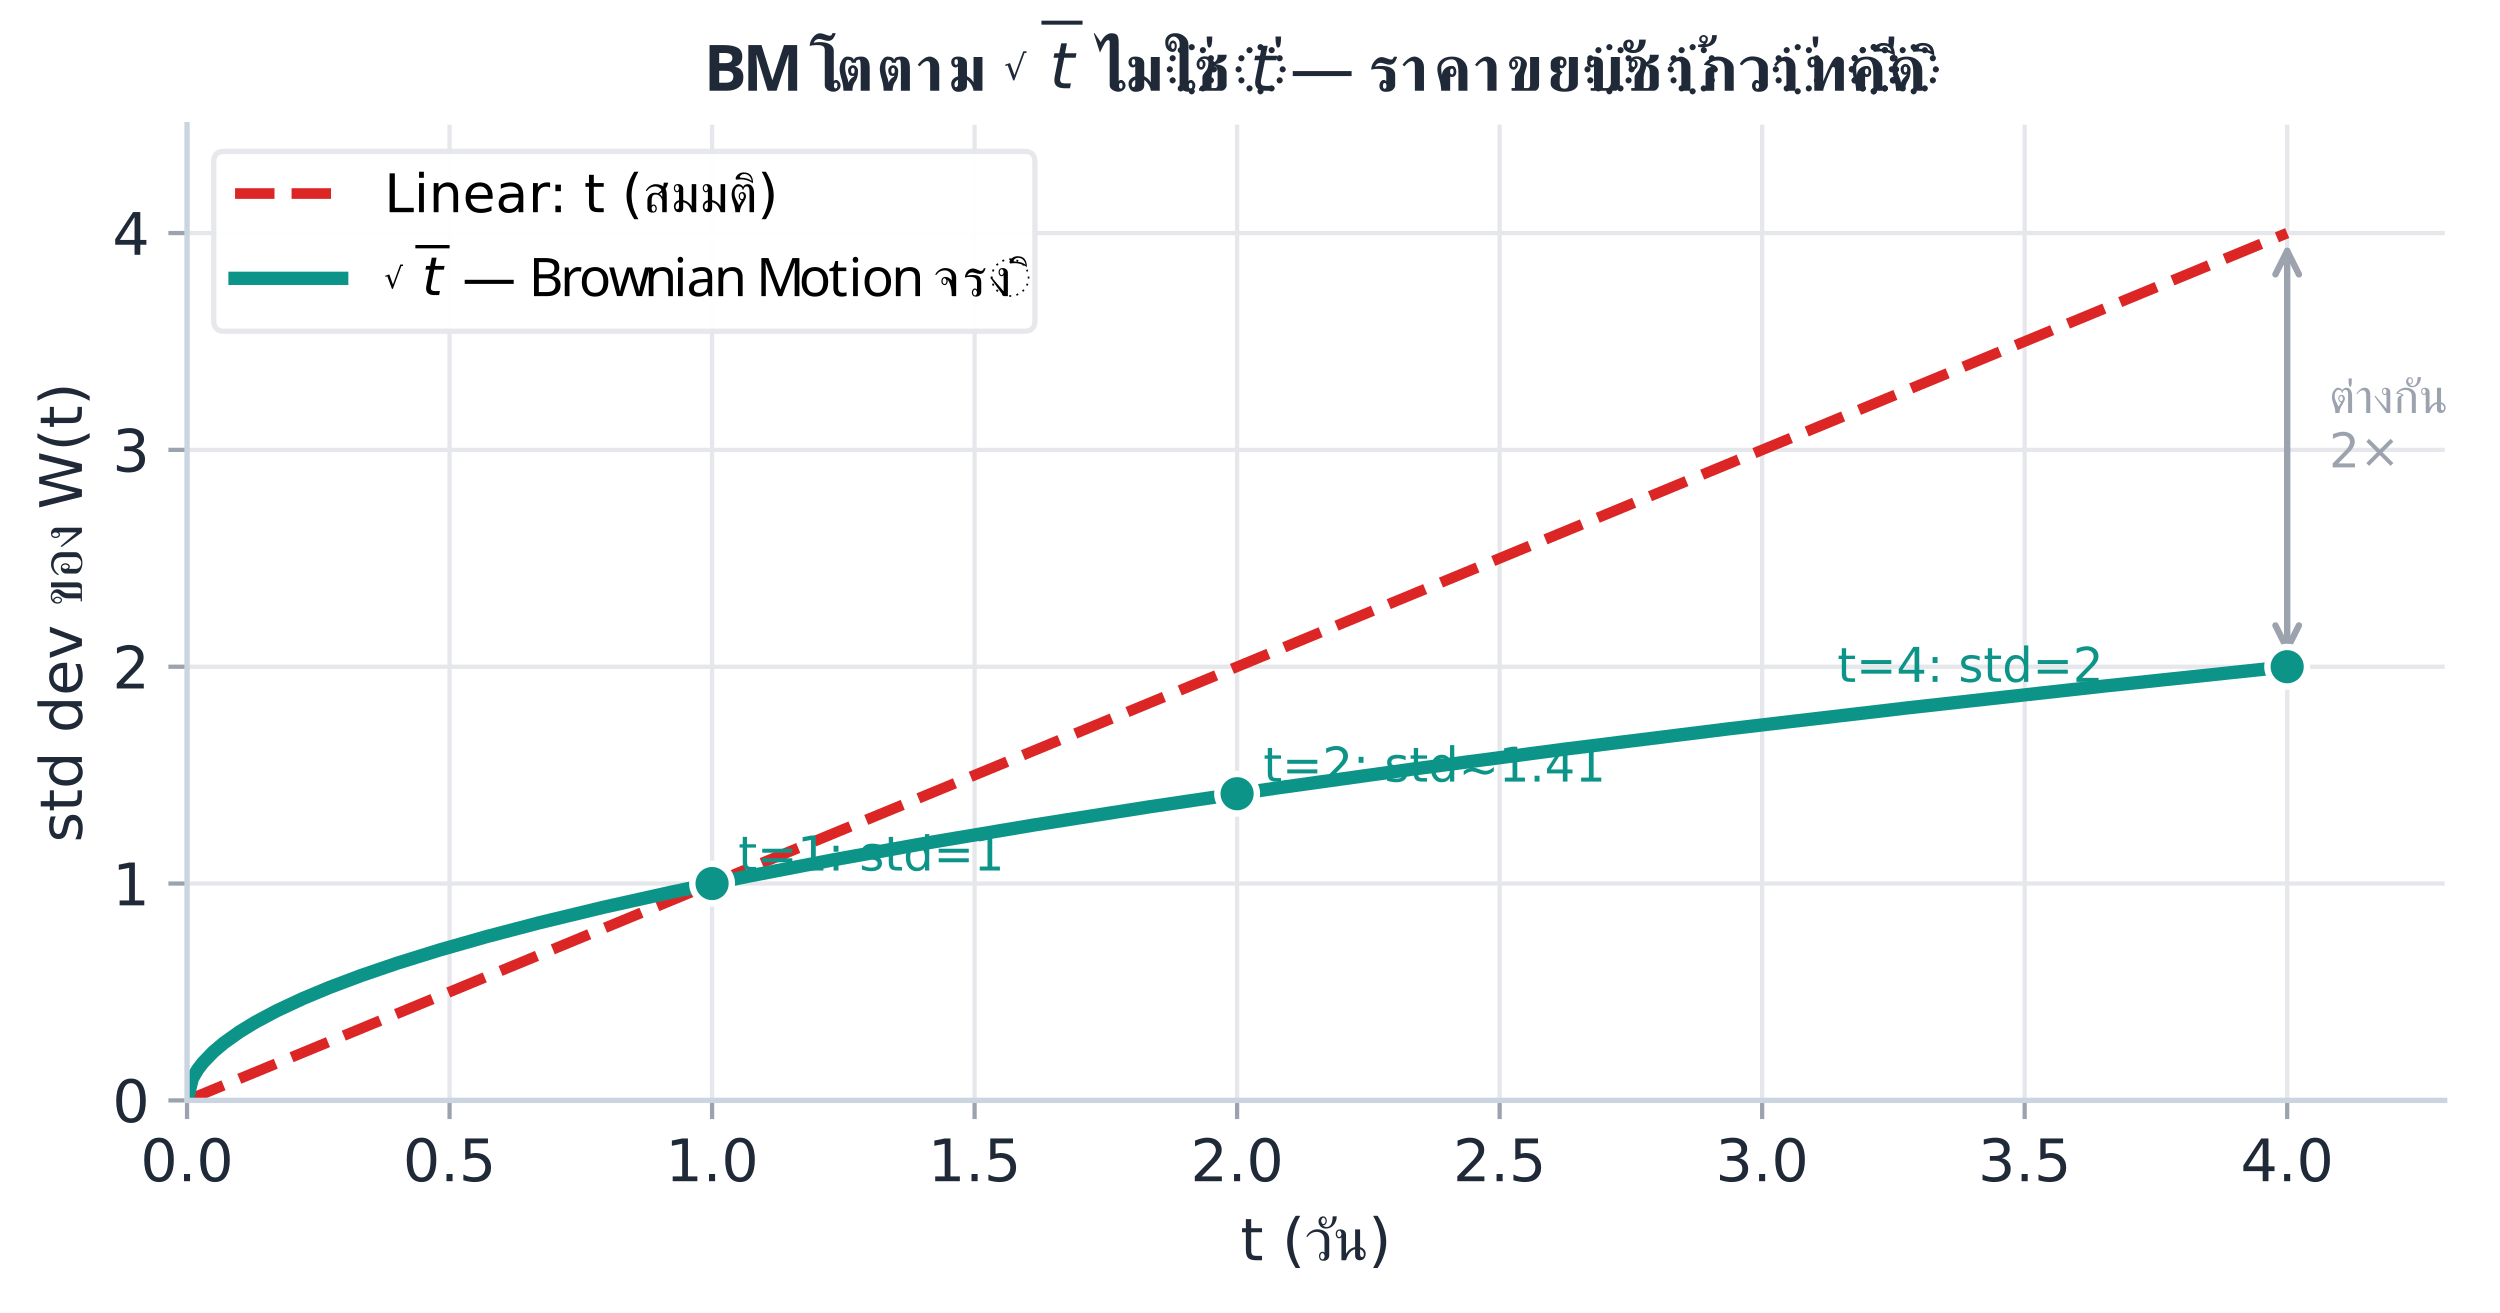
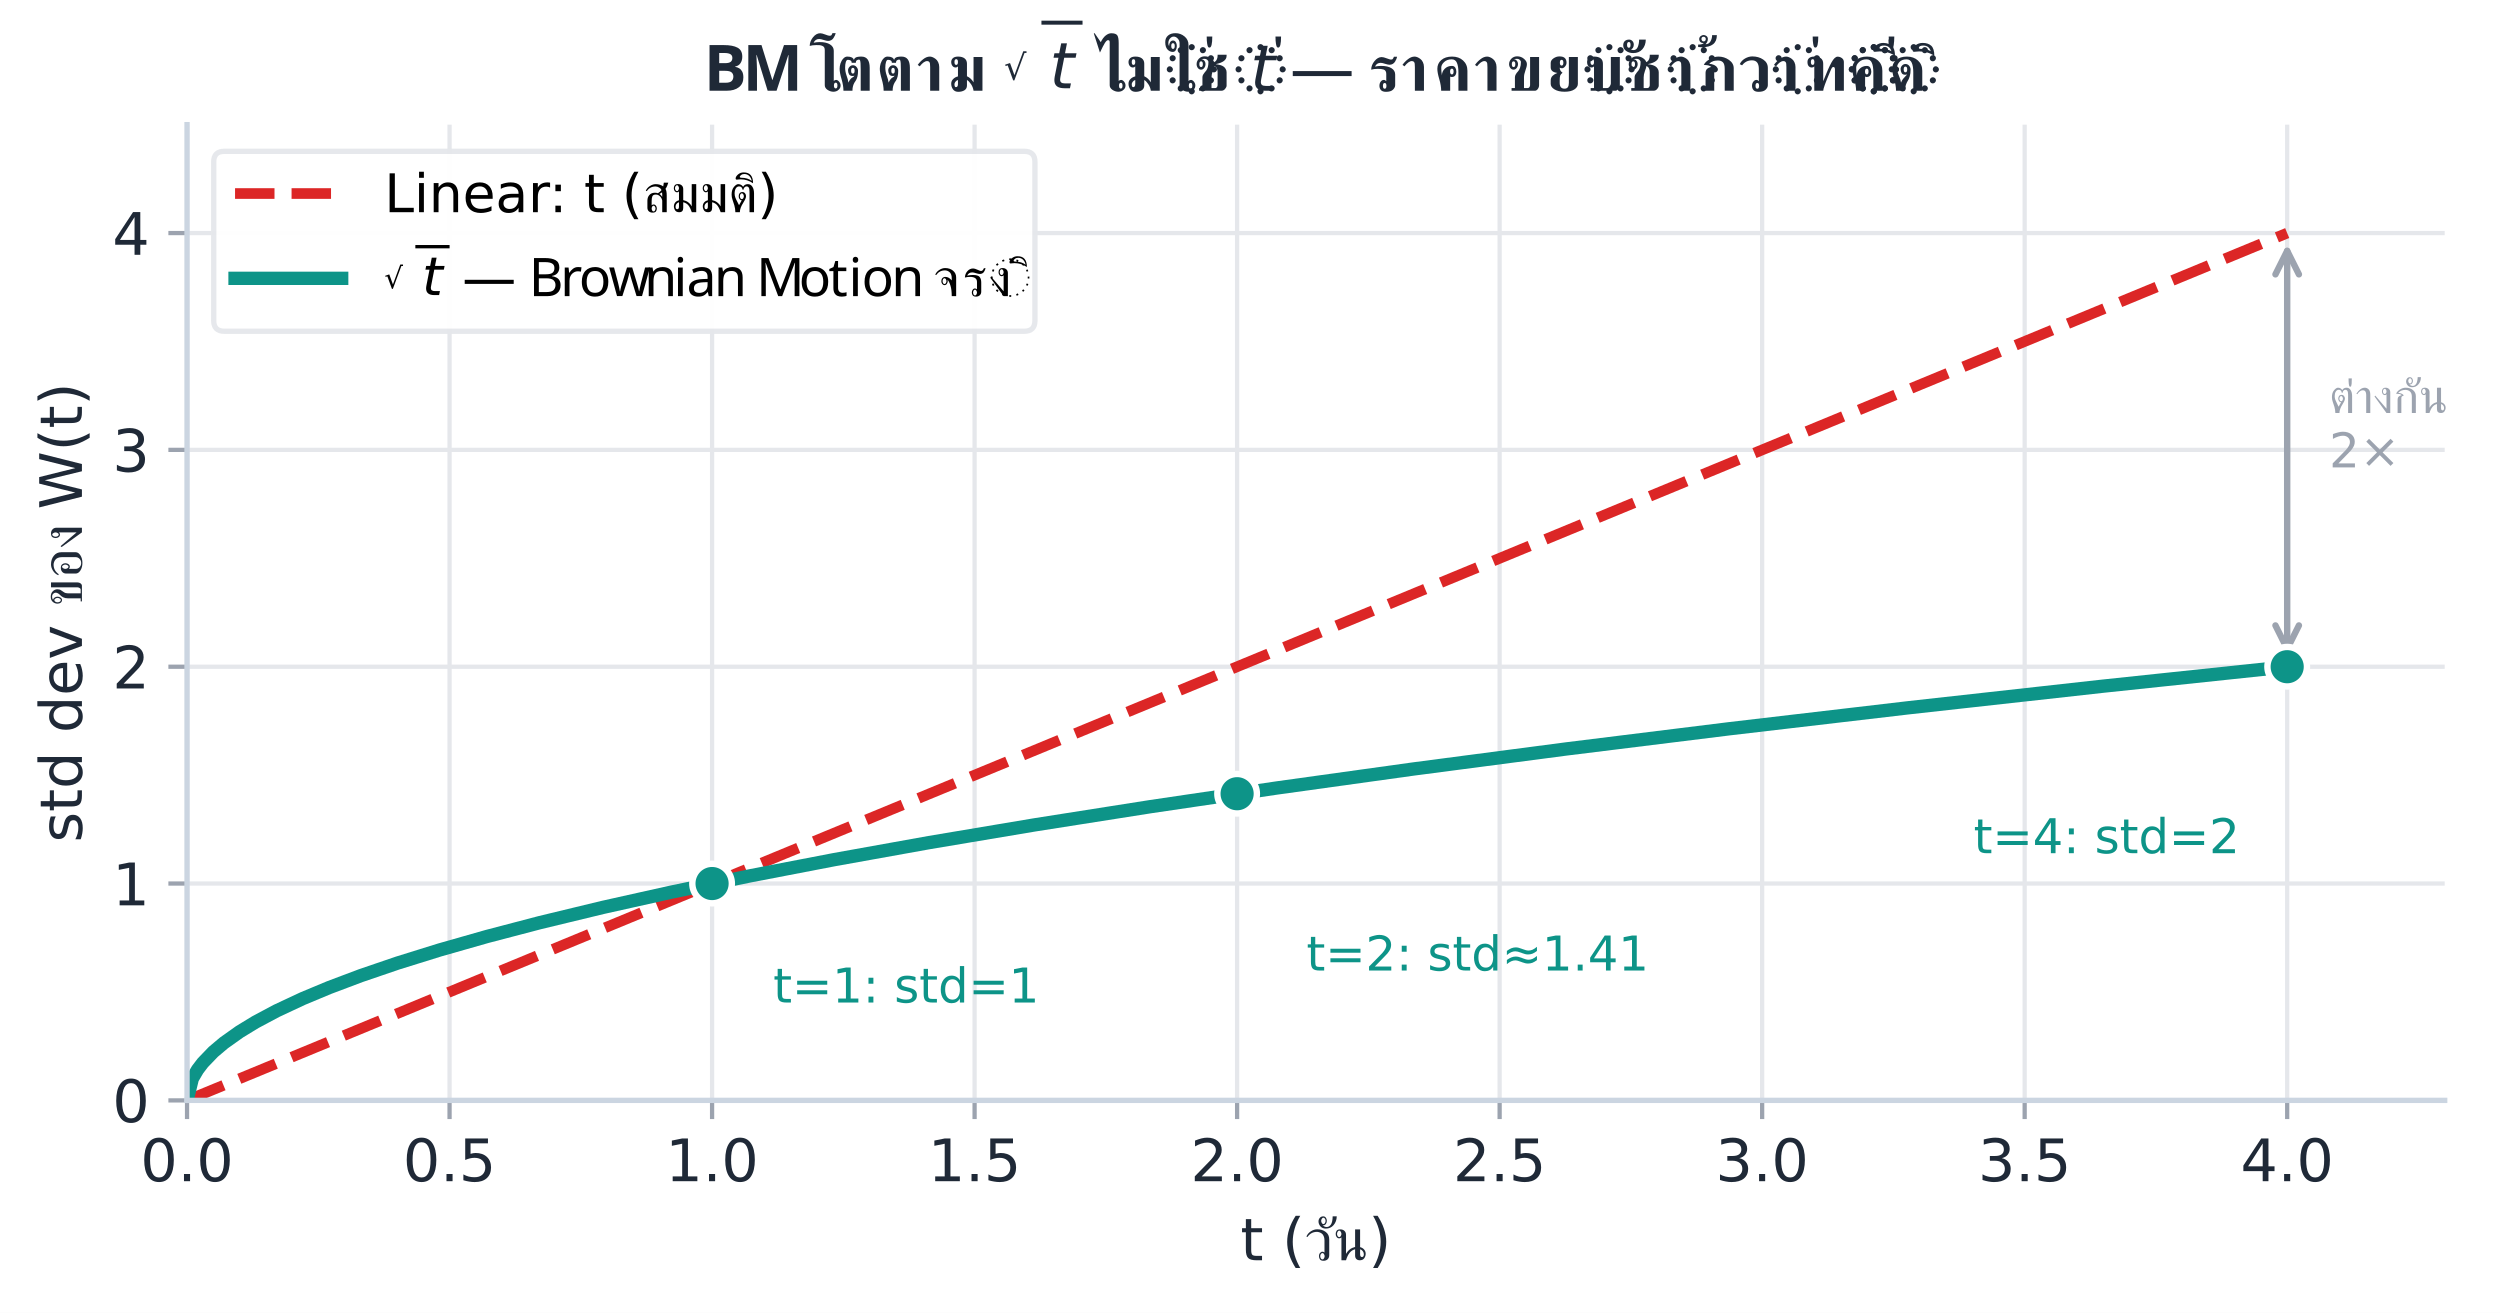
<svg xmlns="http://www.w3.org/2000/svg" xmlns:xlink="http://www.w3.org/1999/xlink" width="468.808pt" height="246.194pt" viewBox="0 0 468.808 246.194" version="1.1">
  <defs>
    <style type="text/css">*{stroke-linejoin: round; stroke-linecap: butt}</style>
  </defs>
  <g id="figure_1">
    <g id="patch_1">
      <path d="M 0 246.194  L 468.808 246.194  L 468.808 0  L 0 0  z " style="fill: #ffffff" />
    </g>
    <g id="axes_1">
      <g id="patch_2">
        <path d="M 35.075 206.345  L 458.437 206.345  L 458.437 23.376  L 35.075 23.376  z " style="fill: #ffffff" />
      </g>
      <g id="matplotlib.axis_1">
        <g id="xtick_1">
          <g id="line2d_1">
            <path d="M 35.075 206.345  L 35.075 23.376  " clip-path="url(#p2c9f720d89)" style="fill: none; stroke: #e5e7eb; stroke-width: 0.8; stroke-linecap: square" />
          </g>
          <g id="line2d_2">
            <defs>
              <path id="mcdb5334241" d="M 0 0  L 0 3.5  " style="stroke: #9ca3af; stroke-width: 0.8" />
            </defs>
            <g>
              <use xlink:href="#mcdb5334241" x="35.075" y="206.345" style="fill: #9ca3af; stroke: #9ca3af; stroke-width: 0.8" />
            </g>
          </g>
          <g id="text_1">
            <text style="font-size: 11px; font-family: 'Sarabun', 'DejaVu Sans'; text-anchor: middle; fill: #1f2937" x="35.075" y="221.507" transform="rotate(-0 35.07469 221.5071)">0.0</text>
          </g>
        </g>
        <g id="xtick_2">
          <g id="line2d_3">
            <path d="M 84.303 206.345  L 84.303 23.376  " clip-path="url(#p2c9f720d89)" style="fill: none; stroke: #e5e7eb; stroke-width: 0.8; stroke-linecap: square" />
          </g>
          <g id="line2d_4">
            <g>
              <use xlink:href="#mcdb5334241" x="84.303" y="206.345" style="fill: #9ca3af; stroke: #9ca3af; stroke-width: 0.8" />
            </g>
          </g>
          <g id="text_2">
            <text style="font-size: 11px; font-family: 'Sarabun', 'DejaVu Sans'; text-anchor: middle; fill: #1f2937" x="84.303" y="221.507" transform="rotate(-0 84.30286 221.5071)">0.5</text>
          </g>
        </g>
        <g id="xtick_3">
          <g id="line2d_5">
            <path d="M 133.531 206.345  L 133.531 23.376  " clip-path="url(#p2c9f720d89)" style="fill: none; stroke: #e5e7eb; stroke-width: 0.8; stroke-linecap: square" />
          </g>
          <g id="line2d_6">
            <g>
              <use xlink:href="#mcdb5334241" x="133.531" y="206.345" style="fill: #9ca3af; stroke: #9ca3af; stroke-width: 0.8" />
            </g>
          </g>
          <g id="text_3">
            <text style="font-size: 11px; font-family: 'Sarabun', 'DejaVu Sans'; text-anchor: middle; fill: #1f2937" x="133.531" y="221.507" transform="rotate(-0 133.531 221.5071)">1.0</text>
          </g>
        </g>
        <g id="xtick_4">
          <g id="line2d_7">
            <path d="M 182.759 206.345  L 182.759 23.376  " clip-path="url(#p2c9f720d89)" style="fill: none; stroke: #e5e7eb; stroke-width: 0.8; stroke-linecap: square" />
          </g>
          <g id="line2d_8">
            <g>
              <use xlink:href="#mcdb5334241" x="182.759" y="206.345" style="fill: #9ca3af; stroke: #9ca3af; stroke-width: 0.8" />
            </g>
          </g>
          <g id="text_4">
            <text style="font-size: 11px; font-family: 'Sarabun', 'DejaVu Sans'; text-anchor: middle; fill: #1f2937" x="182.759" y="221.507" transform="rotate(-0 182.7592 221.5071)">1.5</text>
          </g>
        </g>
        <g id="xtick_5">
          <g id="line2d_9">
            <path d="M 231.987 206.345  L 231.987 23.376  " clip-path="url(#p2c9f720d89)" style="fill: none; stroke: #e5e7eb; stroke-width: 0.8; stroke-linecap: square" />
          </g>
          <g id="line2d_10">
            <g>
              <use xlink:href="#mcdb5334241" x="231.987" y="206.345" style="fill: #9ca3af; stroke: #9ca3af; stroke-width: 0.8" />
            </g>
          </g>
          <g id="text_5">
            <text style="font-size: 11px; font-family: 'Sarabun', 'DejaVu Sans'; text-anchor: middle; fill: #1f2937" x="231.987" y="221.507" transform="rotate(-0 231.9874 221.5071)">2.0</text>
          </g>
        </g>
        <g id="xtick_6">
          <g id="line2d_11">
            <path d="M 281.216 206.345  L 281.216 23.376  " clip-path="url(#p2c9f720d89)" style="fill: none; stroke: #e5e7eb; stroke-width: 0.8; stroke-linecap: square" />
          </g>
          <g id="line2d_12">
            <g>
              <use xlink:href="#mcdb5334241" x="281.216" y="206.345" style="fill: #9ca3af; stroke: #9ca3af; stroke-width: 0.8" />
            </g>
          </g>
          <g id="text_6">
            <text style="font-size: 11px; font-family: 'Sarabun', 'DejaVu Sans'; text-anchor: middle; fill: #1f2937" x="281.216" y="221.507" transform="rotate(-0 281.2156 221.5071)">2.5</text>
          </g>
        </g>
        <g id="xtick_7">
          <g id="line2d_13">
            <path d="M 330.444 206.345  L 330.444 23.376  " clip-path="url(#p2c9f720d89)" style="fill: none; stroke: #e5e7eb; stroke-width: 0.8; stroke-linecap: square" />
          </g>
          <g id="line2d_14">
            <g>
              <use xlink:href="#mcdb5334241" x="330.444" y="206.345" style="fill: #9ca3af; stroke: #9ca3af; stroke-width: 0.8" />
            </g>
          </g>
          <g id="text_7">
            <text style="font-size: 11px; font-family: 'Sarabun', 'DejaVu Sans'; text-anchor: middle; fill: #1f2937" x="330.444" y="221.507" transform="rotate(-0 330.4437 221.5071)">3.0</text>
          </g>
        </g>
        <g id="xtick_8">
          <g id="line2d_15">
            <path d="M 379.672 206.345  L 379.672 23.376  " clip-path="url(#p2c9f720d89)" style="fill: none; stroke: #e5e7eb; stroke-width: 0.8; stroke-linecap: square" />
          </g>
          <g id="line2d_16">
            <g>
              <use xlink:href="#mcdb5334241" x="379.672" y="206.345" style="fill: #9ca3af; stroke: #9ca3af; stroke-width: 0.8" />
            </g>
          </g>
          <g id="text_8">
            <text style="font-size: 11px; font-family: 'Sarabun', 'DejaVu Sans'; text-anchor: middle; fill: #1f2937" x="379.672" y="221.507" transform="rotate(-0 379.6719 221.5071)">3.5</text>
          </g>
        </g>
        <g id="xtick_9">
          <g id="line2d_17">
            <path d="M 428.9 206.345  L 428.9 23.376  " clip-path="url(#p2c9f720d89)" style="fill: none; stroke: #e5e7eb; stroke-width: 0.8; stroke-linecap: square" />
          </g>
          <g id="line2d_18">
            <g>
              <use xlink:href="#mcdb5334241" x="428.9" y="206.345" style="fill: #9ca3af; stroke: #9ca3af; stroke-width: 0.8" />
            </g>
          </g>
          <g id="text_9">
            <text style="font-size: 11px; font-family: 'Sarabun', 'DejaVu Sans'; text-anchor: middle; fill: #1f2937" x="428.9" y="221.507" transform="rotate(-0 428.9001 221.5071)">4.0</text>
          </g>
        </g>
        <g id="text_10">
          <text style="font-size: 11px; font-family: 'Sarabun', 'DejaVu Sans'; text-anchor: middle; fill: #1f2937" x="246.756" y="236.332" transform="rotate(-0 246.7558 236.3317)">t (วัน)</text>
        </g>
      </g>
      <g id="matplotlib.axis_2">
        <g id="ytick_1">
          <g id="line2d_19">
            <path d="M 35.075 206.345  L 458.437 206.345  " clip-path="url(#p2c9f720d89)" style="fill: none; stroke: #e5e7eb; stroke-width: 0.8; stroke-linecap: square" />
          </g>
          <g id="line2d_20">
            <defs>
              <path id="mf34e1c91aa" d="M 0 0  L -3.5 0  " style="stroke: #9ca3af; stroke-width: 0.8" />
            </defs>
            <g>
              <use xlink:href="#mf34e1c91aa" x="35.075" y="206.345" style="fill: #9ca3af; stroke: #9ca3af; stroke-width: 0.8" />
            </g>
          </g>
          <g id="text_11">
            <text style="font-size: 11px; font-family: 'Sarabun', 'DejaVu Sans'; text-anchor: end; fill: #1f2937" x="28.075" y="210.426" transform="rotate(-0 28.07469 210.4259)">0</text>
          </g>
        </g>
        <g id="ytick_2">
          <g id="line2d_21">
            <path d="M 35.075 165.685  L 458.437 165.685  " clip-path="url(#p2c9f720d89)" style="fill: none; stroke: #e5e7eb; stroke-width: 0.8; stroke-linecap: square" />
          </g>
          <g id="line2d_22">
            <g>
              <use xlink:href="#mf34e1c91aa" x="35.075" y="165.685" style="fill: #9ca3af; stroke: #9ca3af; stroke-width: 0.8" />
            </g>
          </g>
          <g id="text_12">
            <text style="font-size: 11px; font-family: 'Sarabun', 'DejaVu Sans'; text-anchor: end; fill: #1f2937" x="28.075" y="169.766" transform="rotate(-0 28.07469 169.7661)">1</text>
          </g>
        </g>
        <g id="ytick_3">
          <g id="line2d_23">
            <path d="M 35.075 125.025  L 458.437 125.025  " clip-path="url(#p2c9f720d89)" style="fill: none; stroke: #e5e7eb; stroke-width: 0.8; stroke-linecap: square" />
          </g>
          <g id="line2d_24">
            <g>
              <use xlink:href="#mf34e1c91aa" x="35.075" y="125.025" style="fill: #9ca3af; stroke: #9ca3af; stroke-width: 0.8" />
            </g>
          </g>
          <g id="text_13">
            <text style="font-size: 11px; font-family: 'Sarabun', 'DejaVu Sans'; text-anchor: end; fill: #1f2937" x="28.075" y="129.106" transform="rotate(-0 28.07469 129.1063)">2</text>
          </g>
        </g>
        <g id="ytick_4">
          <g id="line2d_25">
            <path d="M 35.075 84.365  L 458.437 84.365  " clip-path="url(#p2c9f720d89)" style="fill: none; stroke: #e5e7eb; stroke-width: 0.8; stroke-linecap: square" />
          </g>
          <g id="line2d_26">
            <g>
              <use xlink:href="#mf34e1c91aa" x="35.075" y="84.365" style="fill: #9ca3af; stroke: #9ca3af; stroke-width: 0.8" />
            </g>
          </g>
          <g id="text_14">
            <text style="font-size: 11px; font-family: 'Sarabun', 'DejaVu Sans'; text-anchor: end; fill: #1f2937" x="28.075" y="88.446" transform="rotate(-0 28.07469 88.44649)">3</text>
          </g>
        </g>
        <g id="ytick_5">
          <g id="line2d_27">
            <path d="M 35.075 43.706  L 458.437 43.706  " clip-path="url(#p2c9f720d89)" style="fill: none; stroke: #e5e7eb; stroke-width: 0.8; stroke-linecap: square" />
          </g>
          <g id="line2d_28">
            <g>
              <use xlink:href="#mf34e1c91aa" x="35.075" y="43.706" style="fill: #9ca3af; stroke: #9ca3af; stroke-width: 0.8" />
            </g>
          </g>
          <g id="text_15">
            <text style="font-size: 11px; font-family: 'Sarabun', 'DejaVu Sans'; text-anchor: end; fill: #1f2937" x="28.075" y="47.787" transform="rotate(-0 28.07469 47.7867)">4</text>
          </g>
        </g>
        <g id="text_16">
          <text style="font-size: 11px; font-family: 'Sarabun', 'DejaVu Sans'; text-anchor: middle; fill: #1f2937" x="15.362" y="114.86" transform="rotate(-90 15.36234 114.8602)">std dev ของ W(t)</text>
        </g>
      </g>
      <g id="line2d_29">
        <path d="M 35.075 206.345  L 428.9 43.706  L 428.9 43.706  " clip-path="url(#p2c9f720d89)" style="fill: none; stroke-dasharray: 7.4,3.2; stroke-dashoffset: 0; stroke: #dc2626; stroke-width: 2" />
      </g>
      <g id="line2d_30">
        <path d="M 35.075 206.345  L 36.062 202.274  L 37.049 200.587  L 38.036 199.293  L 40.01 197.242  L 41.984 195.574  L 44.945 193.471  L 47.906 191.666  L 51.854 189.559  L 56.789 187.25  L 61.725 185.191  L 67.647 182.958  L 74.556 180.597  L 82.452 178.14  L 91.335 175.609  L 101.206 173.022  L 113.05 170.16  L 125.882 167.296  L 140.687 164.233  L 156.48 161.194  L 174.246 158.003  L 193.987 154.689  L 215.701 151.272  L 239.39 147.772  L 265.053 144.203  L 293.677 140.449  L 324.275 136.659  L 357.834 132.727  L 394.354 128.674  L 428.9 125.025  L 428.9 125.025  " clip-path="url(#p2c9f720d89)" style="fill: none; stroke: #0d9488; stroke-width: 2.5; stroke-linecap: square" />
      </g>
      <g id="patch_3">
        <path d="M 35.075 206.345  L 35.075 23.376  " style="fill: none; stroke: #cbd5e1; stroke-linejoin: miter; stroke-linecap: square" />
      </g>
      <g id="patch_4">
        <path d="M 35.075 206.345  L 458.437 206.345  " style="fill: none; stroke: #cbd5e1; stroke-linejoin: miter; stroke-linecap: square" />
      </g>
      <g id="patch_5">
        <path d="M 428.9 121.683  Q 428.9 84.365 428.9 47.047  " style="fill: none; stroke: #9ca3af; stroke-width: 1.2; stroke-linecap: round" />
        <path d="M 431.1 117.283  L 428.9 121.683  L 426.7 117.283  " style="fill: none; stroke: #9ca3af; stroke-width: 1.2; stroke-linecap: round" />
        <path d="M 426.7 51.447  L 428.9 47.047  L 431.1 51.447  " style="fill: none; stroke: #9ca3af; stroke-width: 1.2; stroke-linecap: round" />
      </g>
      <g id="text_17">
        <text style="font-size: 9px; font-family: 'Sarabun', 'DejaVu Sans'; fill: #9ca3af" transform="translate(436.7766 77.45323)">ต่างกัน</text>
        <text style="font-size: 9px; font-family: 'Sarabun', 'DejaVu Sans'; fill: #9ca3af" transform="translate(436.7766 87.64545)">2×</text>
      </g>
      <g id="text_18">
-         <text style="font-size: 9px; font-family: 'Sarabun', 'DejaVu Sans'; text-anchor: start; fill: #0d9488" x="138.454" y="163.245" transform="rotate(-0 138.4539 163.2453)">t=1: std=1</text>
+         <text style="font-size: 9px; font-family: 'Sarabun', 'DejaVu Sans'; text-anchor: start; fill: #0d9488" x="145" y="188" transform="rotate(-0 145 188)">t=1: std=1</text>
      </g>
      <g id="text_19">
-         <text style="font-size: 9px; font-family: 'Sarabun', 'DejaVu Sans'; text-anchor: start; fill: #0d9488" x="236.91" y="146.575" transform="rotate(-0 236.9102 146.5748)">t=2: std≈1.41</text>
+         <text style="font-size: 9px; font-family: 'Sarabun', 'DejaVu Sans'; text-anchor: start; fill: #0d9488" x="245" y="182" transform="rotate(-0 245 182)">t=2: std≈1.41</text>
      </g>
      <g id="text_20">
-         <text style="font-size: 9px; font-family: 'Sarabun', 'DejaVu Sans'; text-anchor: end; fill: #0d9488" x="394.44" y="127.871" transform="rotate(-0 394.4404 127.8713)">t=4: std=2</text>
+         <text style="font-size: 9px; font-family: 'Sarabun', 'DejaVu Sans'; text-anchor: end; fill: #0d9488" x="420" y="160" transform="rotate(-0 420 160)">t=4: std=2</text>
      </g>
      <g id="text_21">
        <g style="fill: #1f2937" transform="translate(131.9758 17.37562)">
          <text>
            <tspan x="0" y="-0.358" style="font-weight: 700; font-size: 12px; font-family: 'Sarabun'; fill: #1f2937">B</tspan>
            <tspan x="7.272" y="-0.358" style="font-weight: 700; font-size: 12px; font-family: 'Sarabun'; fill: #1f2937">M</tspan>
            <tspan x="17.064" y="-0.358" style="font-weight: 700; font-size: 12px; font-family: 'Sarabun'; fill: #1f2937"> </tspan>
            <tspan x="19.86" y="-0.358" style="font-weight: 700; font-size: 12px; font-family: 'Sarabun'; fill: #1f2937">โ</tspan>
            <tspan x="24.768" y="-0.358" style="font-weight: 700; font-size: 12px; font-family: 'Sarabun'; fill: #1f2937">ต</tspan>
            <tspan x="32.304" y="-0.358" style="font-weight: 700; font-size: 12px; font-family: 'Sarabun'; fill: #1f2937">ต</tspan>
            <tspan x="39.84" y="-0.358" style="font-weight: 700; font-size: 12px; font-family: 'Sarabun'; fill: #1f2937">า</tspan>
            <tspan x="45.96" y="-0.358" style="font-weight: 700; font-size: 12px; font-family: 'Sarabun'; fill: #1f2937">ม</tspan>
            <tspan x="53.52" y="-0.358" style="font-weight: 700; font-size: 12px; font-family: 'Sarabun'; fill: #1f2937"> </tspan>
            <tspan x="71.024" y="-0.358" style="font-weight: 700; font-size: 12px; font-family: 'Sarabun'; fill: #1f2937"> </tspan>
            <tspan x="73.82" y="-0.358" style="font-weight: 700; font-size: 12px; font-family: 'Sarabun'; fill: #1f2937">ไ</tspan>
            <tspan x="79.208" y="-0.358" style="font-weight: 700; font-size: 12px; font-family: 'Sarabun'; fill: #1f2937">ม</tspan>
            <tspan x="86.768" y="-0.358" style="font-weight: 700; font-size: 12px; font-family: 'Sarabun'; fill: #1f2937">ใ</tspan>
            <tspan x="86.768" y="-0.358" style="font-weight: 700; font-size: 12px; font-family: 'Sarabun'; fill: #1f2937">่</tspan>
            <tspan x="91.868" y="-0.358" style="font-weight: 700; font-size: 12px; font-family: 'Sarabun'; fill: #1f2937">ช</tspan>
            <tspan x="99.668" y="-0.358" style="font-weight: 700; font-size: 12px; font-family: 'Sarabun'; fill: #1f2937"> </tspan>
            <tspan x="99.668" y="-0.358" style="font-weight: 700; font-size: 12px; font-family: 'Sarabun'; fill: #1f2937">่</tspan>
            <tspan x="107.169" y="-0.358" style="font-weight: 700; font-size: 12px; font-family: 'Sarabun'; fill: #1f2937"> </tspan>
            <tspan x="121.965" y="-0.358" style="font-weight: 700; font-size: 12px; font-family: 'Sarabun'; fill: #1f2937"> </tspan>
            <tspan x="124.761" y="-0.358" style="font-weight: 700; font-size: 12px; font-family: 'Sarabun'; fill: #1f2937">ร</tspan>
            <tspan x="130.737" y="-0.358" style="font-weight: 700; font-size: 12px; font-family: 'Sarabun'; fill: #1f2937">า</tspan>
            <tspan x="136.857" y="-0.358" style="font-weight: 700; font-size: 12px; font-family: 'Sarabun'; fill: #1f2937">ค</tspan>
            <tspan x="144.345" y="-0.358" style="font-weight: 700; font-size: 12px; font-family: 'Sarabun'; fill: #1f2937">า</tspan>
            <tspan x="150.465" y="-0.358" style="font-weight: 700; font-size: 12px; font-family: 'Sarabun'; fill: #1f2937">ข</tspan>
            <tspan x="158.049" y="-0.358" style="font-weight: 700; font-size: 12px; font-family: 'Sarabun'; fill: #1f2937">ย</tspan>
            <tspan x="165.093" y="-0.358" style="font-weight: 700; font-size: 12px; font-family: 'Sarabun'; fill: #1f2937">บ</tspan>
            <tspan x="165.093" y="-0.358" style="font-weight: 700; font-size: 12px; font-family: 'Sarabun'; fill: #1f2937">ั</tspan>
            <tspan x="172.905" y="-0.358" style="font-weight: 700; font-size: 12px; font-family: 'Sarabun'; fill: #1f2937">ช</tspan>
            <tspan x="180.705" y="-0.358" style="font-weight: 700; font-size: 12px; font-family: 'Sarabun'; fill: #1f2937">า</tspan>
            <tspan x="180.705" y="-0.358" style="font-weight: 700; font-size: 12px; font-family: 'Sarabun'; fill: #1f2937">้</tspan>
            <tspan x="186.825" y="-0.358" style="font-weight: 700; font-size: 12px; font-family: 'Sarabun'; fill: #1f2937">ก</tspan>
            <tspan x="193.989" y="-0.358" style="font-weight: 700; font-size: 12px; font-family: 'Sarabun'; fill: #1f2937">ว</tspan>
            <tspan x="200.408" y="-0.358" style="font-weight: 700; font-size: 12px; font-family: 'Sarabun'; fill: #1f2937">า</tspan>
            <tspan x="200.408" y="-0.358" style="font-weight: 700; font-size: 12px; font-family: 'Sarabun'; fill: #1f2937">่</tspan>
            <tspan x="206.528" y="-0.358" style="font-weight: 700; font-size: 12px; font-family: 'Sarabun'; fill: #1f2937">ท</tspan>
            <tspan x="214.664" y="-0.358" style="font-weight: 700; font-size: 12px; font-family: 'Sarabun'; fill: #1f2937">ค</tspan>
            <tspan x="214.664" y="-0.358" style="font-weight: 700; font-size: 12px; font-family: 'Sarabun'; fill: #1f2937">ี</tspan>
            <tspan x="214.664" y="-0.358" style="font-weight: 700; font-size: 12px; font-family: 'Sarabun'; fill: #1f2937">่</tspan>
            <tspan x="222.152" y="-0.358" style="font-weight: 700; font-size: 12px; font-family: 'Sarabun'; fill: #1f2937">ด</tspan>
            <tspan x="222.152" y="-0.358" style="font-weight: 700; font-size: 12px; font-family: 'Sarabun'; fill: #1f2937">ิ</tspan>
            <tspan x="56.316" y="-2.421" style="font-size: 6.588px; font-family: 'STIXSizeOneSym'; fill: #1f2937">√</tspan>
            <tspan x="64.819" y="-0.828" style="font-style: oblique; font-size: 12px; font-family: 'DejaVu Sans'; fill: #1f2937">t</tspan>
            <tspan x="102.464" y="-0.358" style="font-style: oblique; font-size: 12px; font-family: 'DejaVu Sans'; fill: #1f2937">t</tspan>
            <tspan x="109.965" y="-0.358" style="font-size: 12px; font-family: 'DejaVu Sans Display'; fill: #1f2937">—</tspan>
          </text>
          <rect x="63.319" y="-13.5" width="7.705" height="0.75" />
        </g>
      </g>
      <g id="PathCollection_1">
        <defs>
          <path id="m44ddd679c3" d="M 0 3.708  C 0.983 3.708 1.927 3.317 2.622 2.622  C 3.317 1.927 3.708 0.983 3.708 0  C 3.708 -0.983 3.317 -1.927 2.622 -2.622  C 1.927 -3.317 0.983 -3.708 0 -3.708  C -0.983 -3.708 -1.927 -3.317 -2.622 -2.622  C -3.317 -1.927 -3.708 -0.983 -3.708 0  C -3.708 0.983 -3.317 1.927 -2.622 2.622  C -1.927 3.317 -0.983 3.708 0 3.708  z " style="stroke: #ffffff; stroke-width: 1.2" />
        </defs>
        <g clip-path="url(#p2c9f720d89)">
          <use xlink:href="#m44ddd679c3" x="133.531" y="165.685" style="fill: #0d9488; stroke: #ffffff; stroke-width: 1.2" />
          <use xlink:href="#m44ddd679c3" x="231.987" y="148.843" style="fill: #0d9488; stroke: #ffffff; stroke-width: 1.2" />
          <use xlink:href="#m44ddd679c3" x="428.9" y="125.025" style="fill: #0d9488; stroke: #ffffff; stroke-width: 1.2" />
        </g>
      </g>
      <g id="legend_1">
        <g id="patch_6">
          <path d="M 42.075 62.116  L 192.075 62.116  Q 194.075 62.116 194.075 60.116  L 194.075 30.376  Q 194.075 28.376 192.075 28.376  L 42.075 28.376  Q 40.075 28.376 40.075 30.376  L 40.075 60.116  Q 40.075 62.116 42.075 62.116  z " style="fill: #ffffff; opacity: 0.95; stroke: #e5e7eb; stroke-linejoin: miter" />
        </g>
        <g id="line2d_31">
          <path d="M 44.075 36.296  L 54.075 36.296  L 64.075 36.296  " style="fill: none; stroke-dasharray: 7.4,3.2; stroke-dashoffset: 0; stroke: #dc2626; stroke-width: 2" />
        </g>
        <g id="text_22">
          <text style="font-size: 10px; font-family: 'Sarabun', 'DejaVu Sans'; text-anchor: start" x="72.075" y="39.796" transform="rotate(-0 72.07469 39.79594)">Linear: t (สมมติ)</text>
        </g>
        <g id="line2d_32">
          <path d="M 44.075 52.196  L 54.075 52.196  L 64.075 52.196  " style="fill: none; stroke: #0d9488; stroke-width: 2.5; stroke-linecap: square" />
        </g>
        <g id="text_23">
          <g transform="translate(72.07469 55.69594)">
            <text>
              <tspan x="0" y="-1.634" style="font-size: 5.491px; font-family: 'STIXSizeOneSym'">√</tspan>
              <tspan x="7.063" y="-0.359" style="font-style: oblique; font-size: 10px; font-family: 'DejaVu Sans'">t</tspan>
              <tspan x="12.234" y="-0.166" style="font-size: 10px; font-family: 'Sarabun'"> </tspan>
              <tspan x="24.664" y="-0.166" style="font-size: 10px; font-family: 'Sarabun'"> </tspan>
              <tspan x="27.094" y="-0.166" style="font-size: 10px; font-family: 'Sarabun'">B</tspan>
              <tspan x="32.984" y="-0.166" style="font-size: 10px; font-family: 'Sarabun'">r</tspan>
              <tspan x="36.484" y="-0.166" style="font-size: 10px; font-family: 'Sarabun'">o</tspan>
              <tspan x="42.054" y="-0.166" style="font-size: 10px; font-family: 'Sarabun'">w</tspan>
              <tspan x="48.734" y="-0.166" style="font-size: 10px; font-family: 'Sarabun'">n</tspan>
              <tspan x="54.224" y="-0.166" style="font-size: 10px; font-family: 'Sarabun'">i</tspan>
              <tspan x="56.674" y="-0.166" style="font-size: 10px; font-family: 'Sarabun'">a</tspan>
              <tspan x="61.814" y="-0.166" style="font-size: 10px; font-family: 'Sarabun'">n</tspan>
              <tspan x="67.304" y="-0.166" style="font-size: 10px; font-family: 'Sarabun'"> </tspan>
              <tspan x="69.734" y="-0.166" style="font-size: 10px; font-family: 'Sarabun'">M</tspan>
              <tspan x="77.714" y="-0.166" style="font-size: 10px; font-family: 'Sarabun'">o</tspan>
              <tspan x="83.284" y="-0.166" style="font-size: 10px; font-family: 'Sarabun'">t</tspan>
              <tspan x="87.054" y="-0.166" style="font-size: 10px; font-family: 'Sarabun'">i</tspan>
              <tspan x="89.504" y="-0.166" style="font-size: 10px; font-family: 'Sarabun'">o</tspan>
              <tspan x="95.074" y="-0.166" style="font-size: 10px; font-family: 'Sarabun'">n</tspan>
              <tspan x="100.564" y="-0.166" style="font-size: 10px; font-family: 'Sarabun'"> </tspan>
              <tspan x="102.994" y="-0.166" style="font-size: 10px; font-family: 'Sarabun'">จ</tspan>
              <tspan x="108.554" y="-0.166" style="font-size: 10px; font-family: 'Sarabun'">ร</tspan>
              <tspan x="113.394" y="-0.166" style="font-size: 10px; font-family: 'Sarabun'">ง</tspan>
              <tspan x="113.394" y="-0.166" style="font-size: 10px; font-family: 'Sarabun'">ิ</tspan>
              <tspan x="14.664" y="-0.166" style="font-size: 10px; font-family: 'DejaVu Sans Display'">—</tspan>
            </text>
            <rect x="5.813" y="-9.75" width="6.421" height="0.625" />
          </g>
        </g>
      </g>
    </g>
  </g>
  <defs>
    <clipPath id="p2c9f720d89">
      <rect x="35.075" y="23.376" width="423.362" height="182.969" />
    </clipPath>
  </defs>
</svg>
